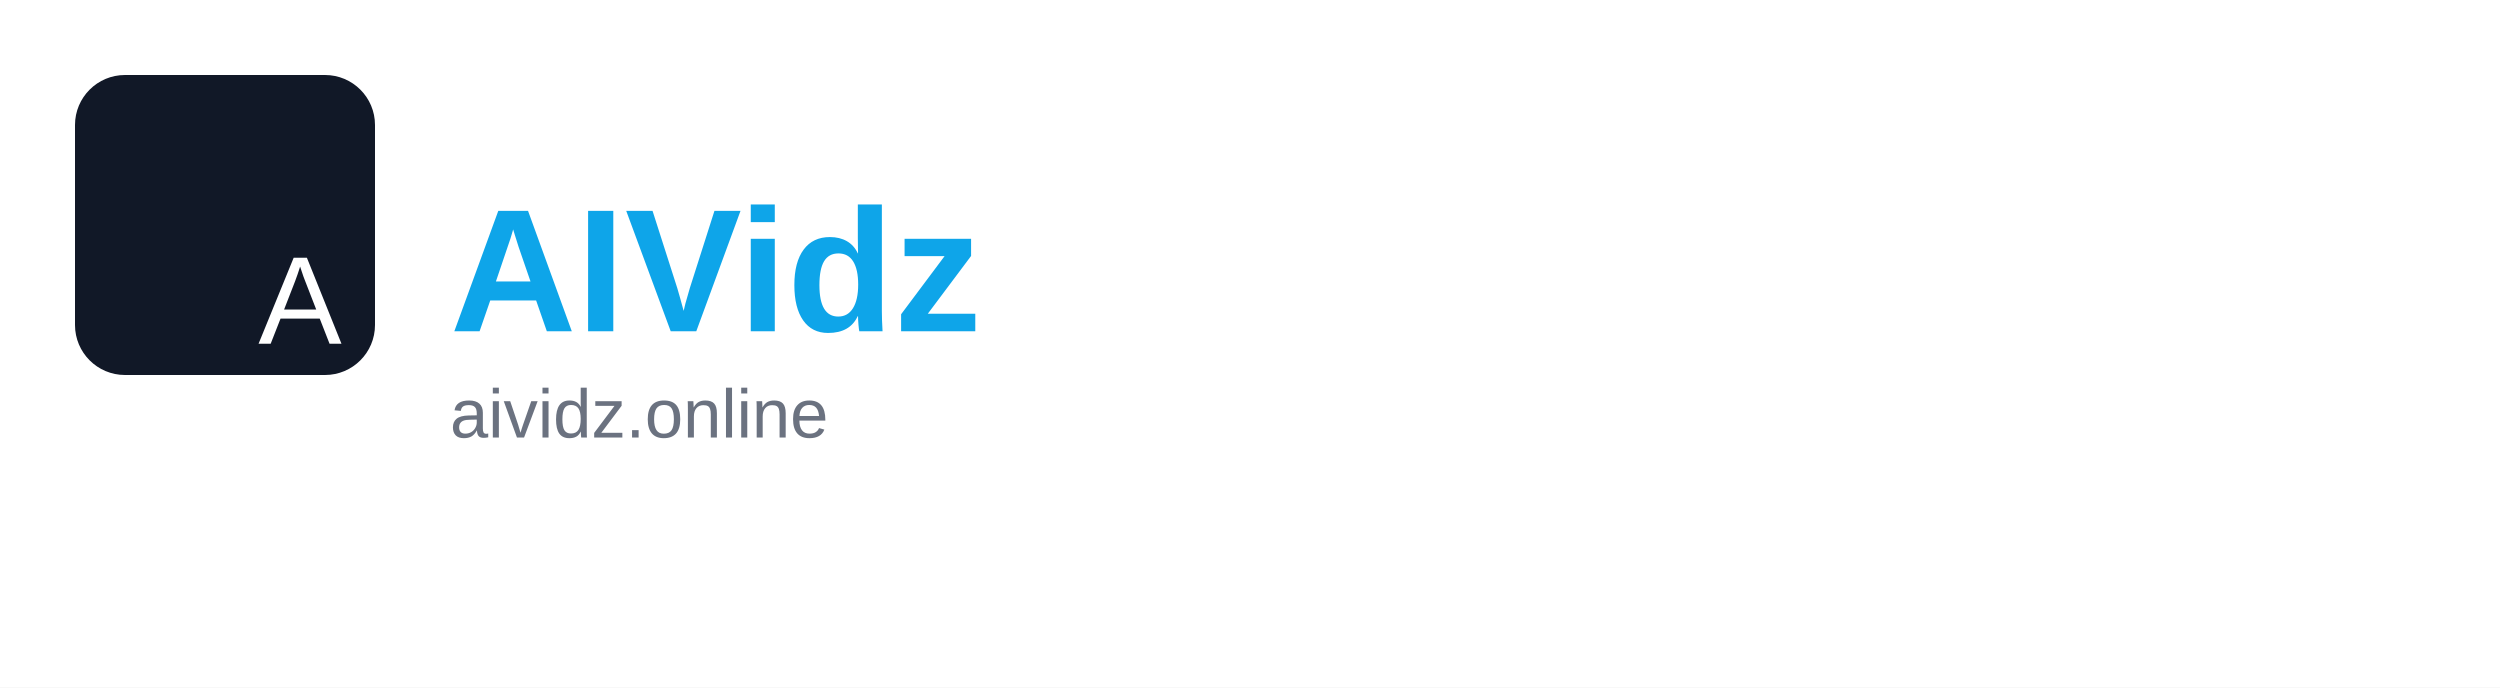
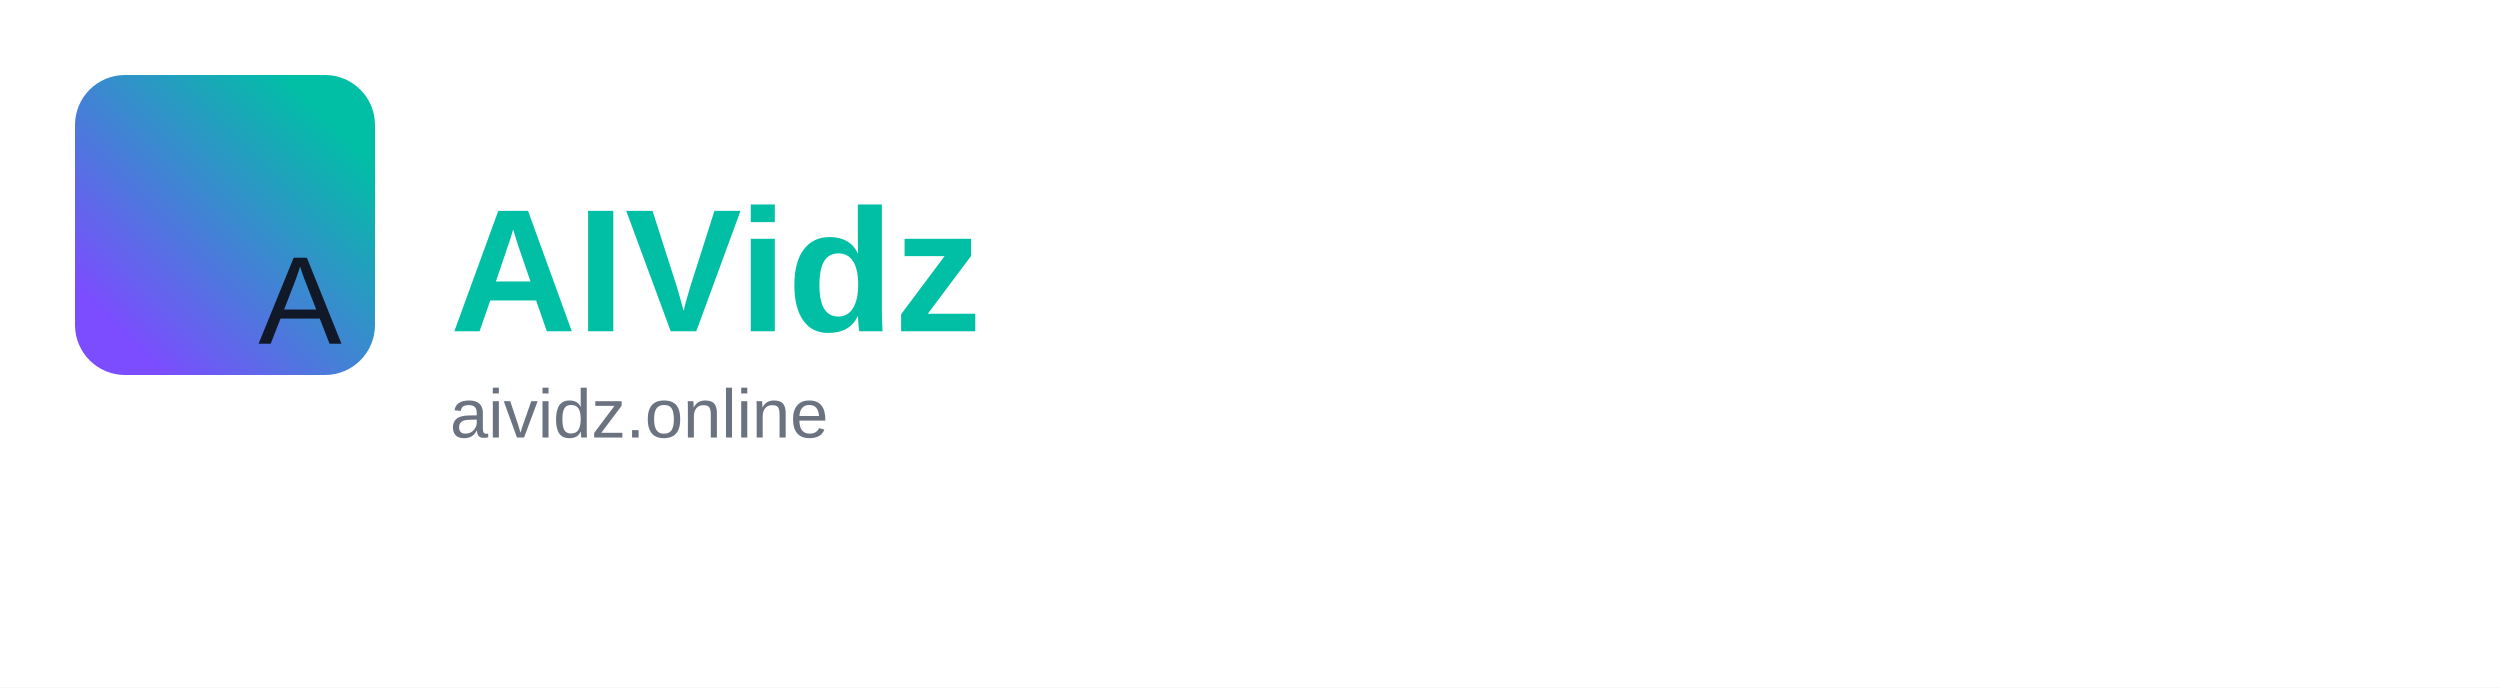
<svg xmlns="http://www.w3.org/2000/svg" width="800" height="220" viewBox="0 0 800 220">
  <rect width="100%" height="100%" fill="white" />
  <g transform="translate(24,24)">
-     <rect rx="16" ry="16" width="96" height="96" fill="#111827" />
-     <text x="72" y="86" font-family="Arial, Helvetica, sans-serif" font-size="40" text-anchor="middle" fill="white">A</text>
-     <text x="120" y="82" font-family="Arial, Helvetica, sans-serif" font-size="56" font-weight="700" fill="#0EA5E9">AIVidz</text>
+     <defs>
+       <linearGradient id="badgeGrad" x1="0.854" y1="0.146" x2="0.146" y2="0.854">
+         <stop offset="0%" stop-color="#00BFA5" />
+         <stop offset="100%" stop-color="#7C4DFF" />
+       </linearGradient>
+     </defs>
+     <rect rx="16" ry="16" width="96" height="96" fill="url(#badgeGrad)" />
+     <text x="72" y="86" font-family="Arial, Helvetica, sans-serif" font-size="40" text-anchor="middle" fill="#111827">A</text>
+     <text x="120" y="82" font-family="Arial, Helvetica, sans-serif" font-size="56" font-weight="700" fill="#00BFA5">AIVidz</text>
    <text x="120" y="116" font-family="Arial, Helvetica, sans-serif" font-size="22" fill="#6B7280">aividz.online</text>
  </g>
</svg>
